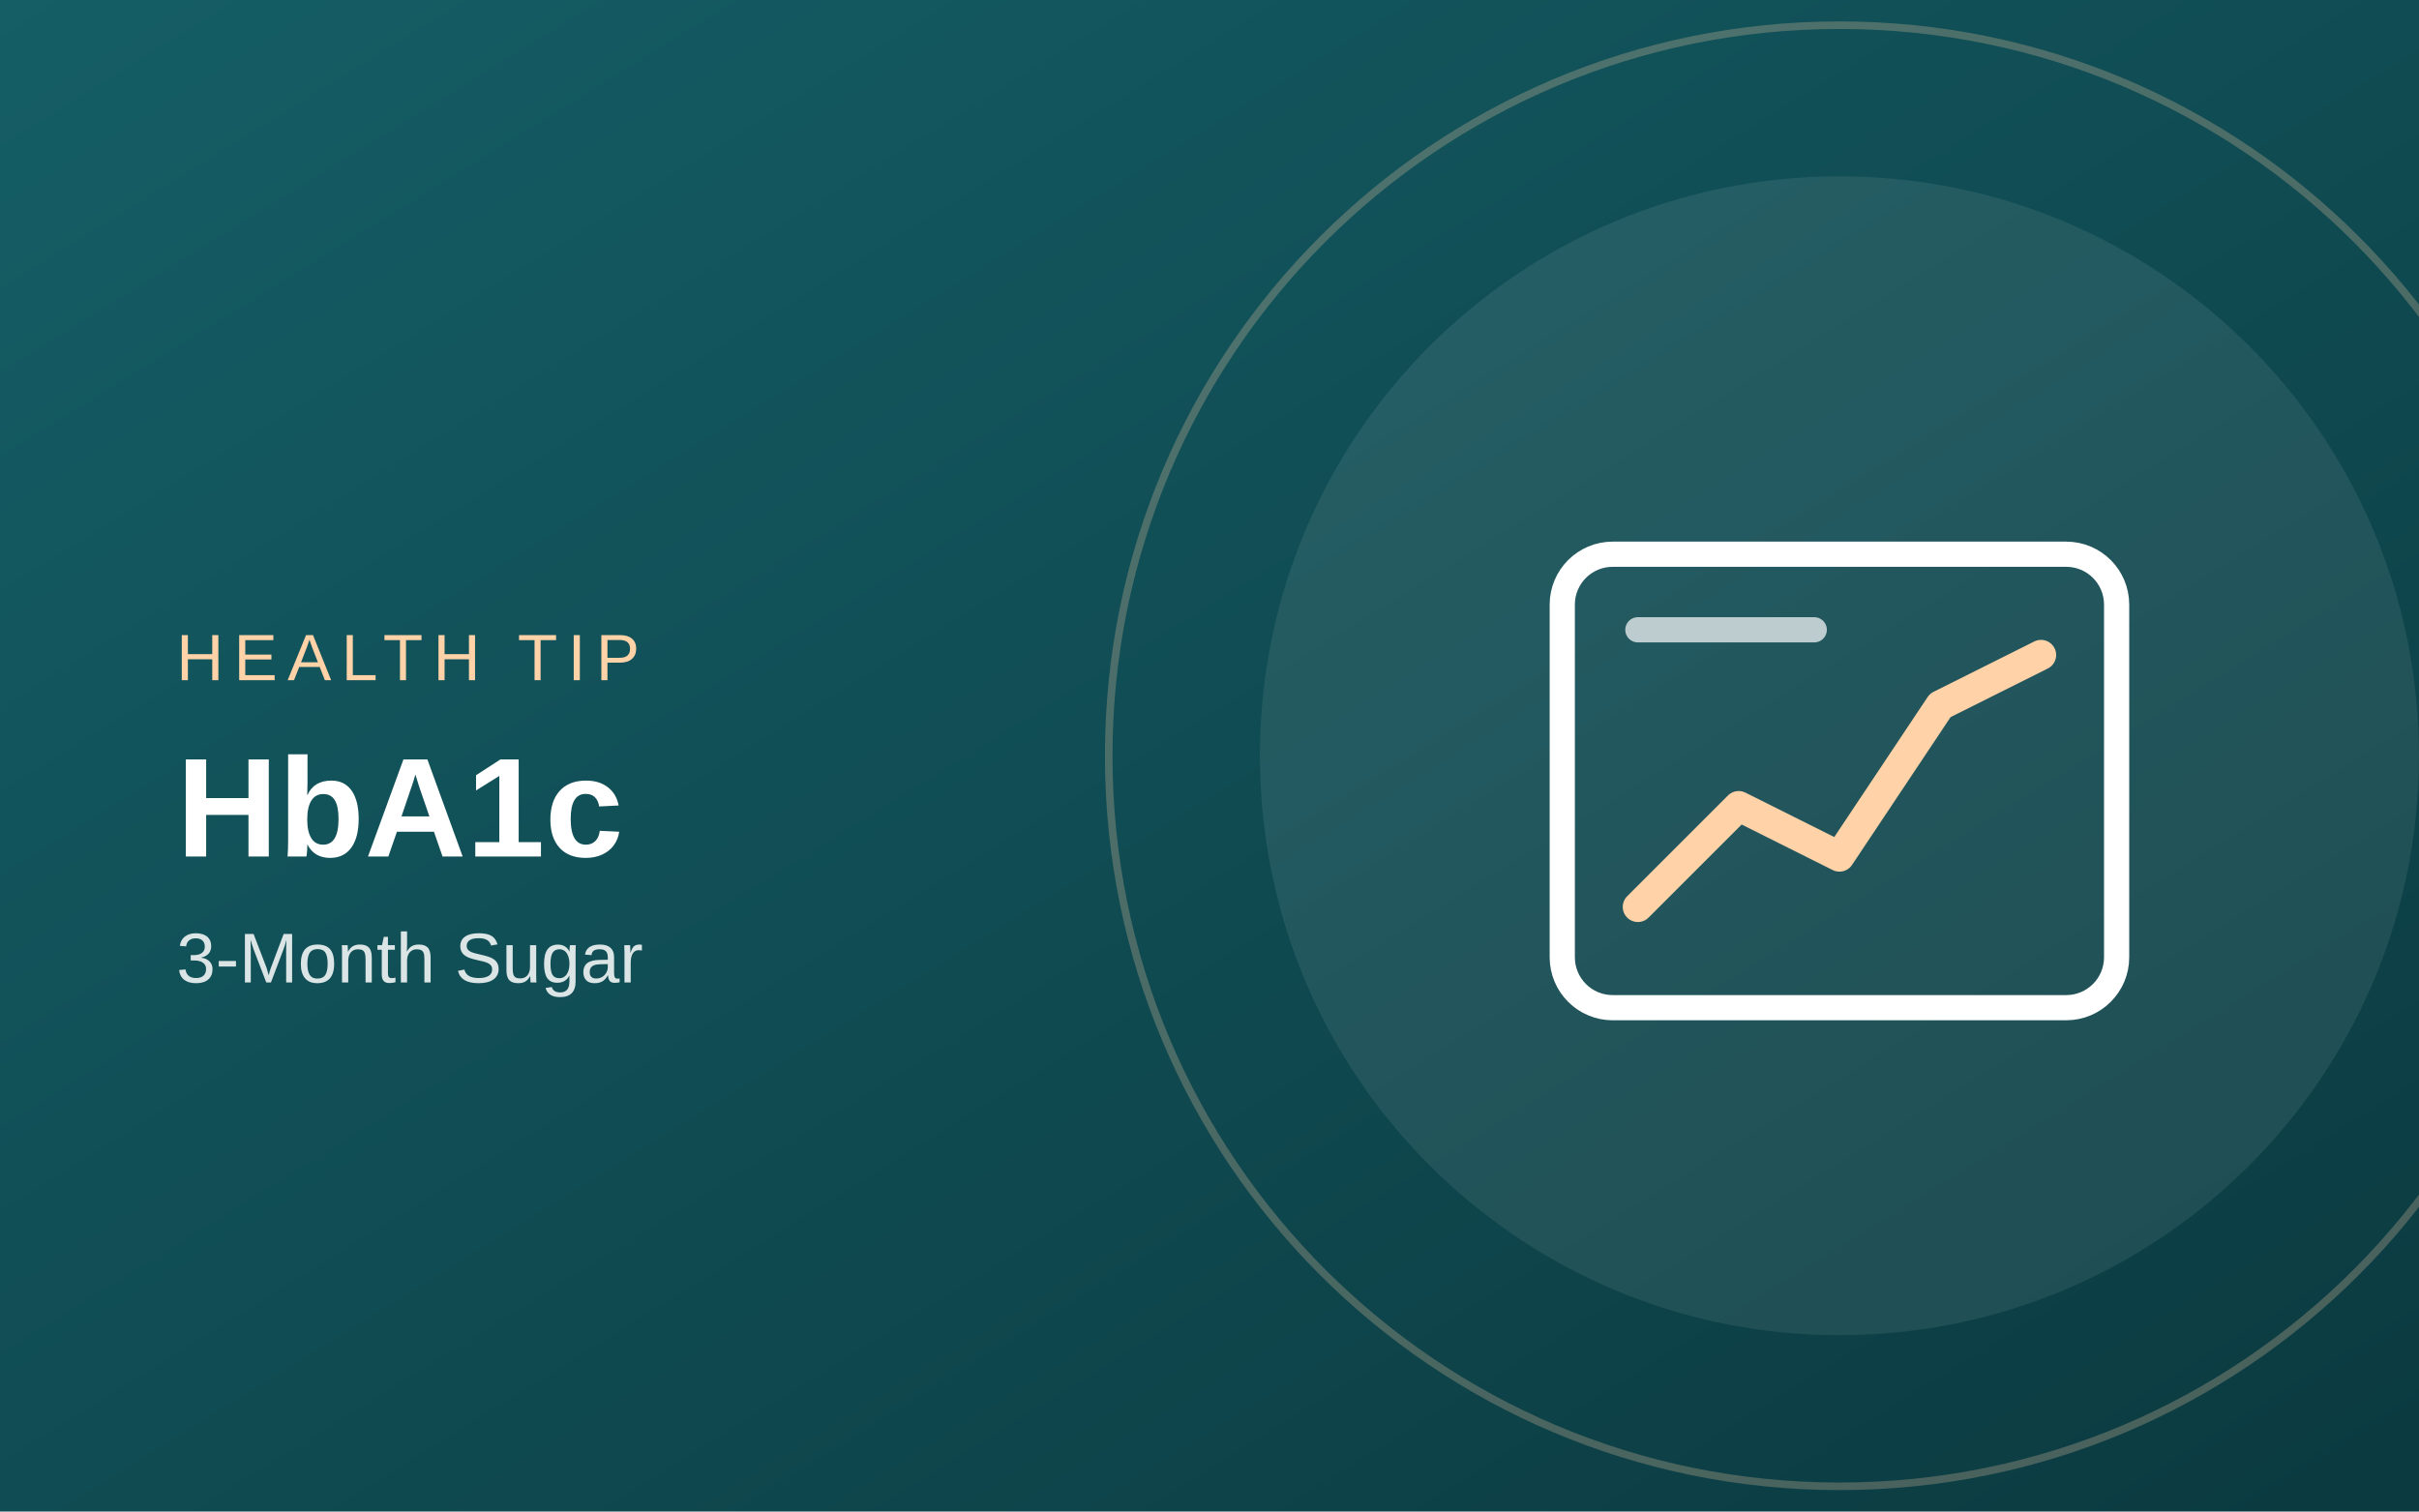
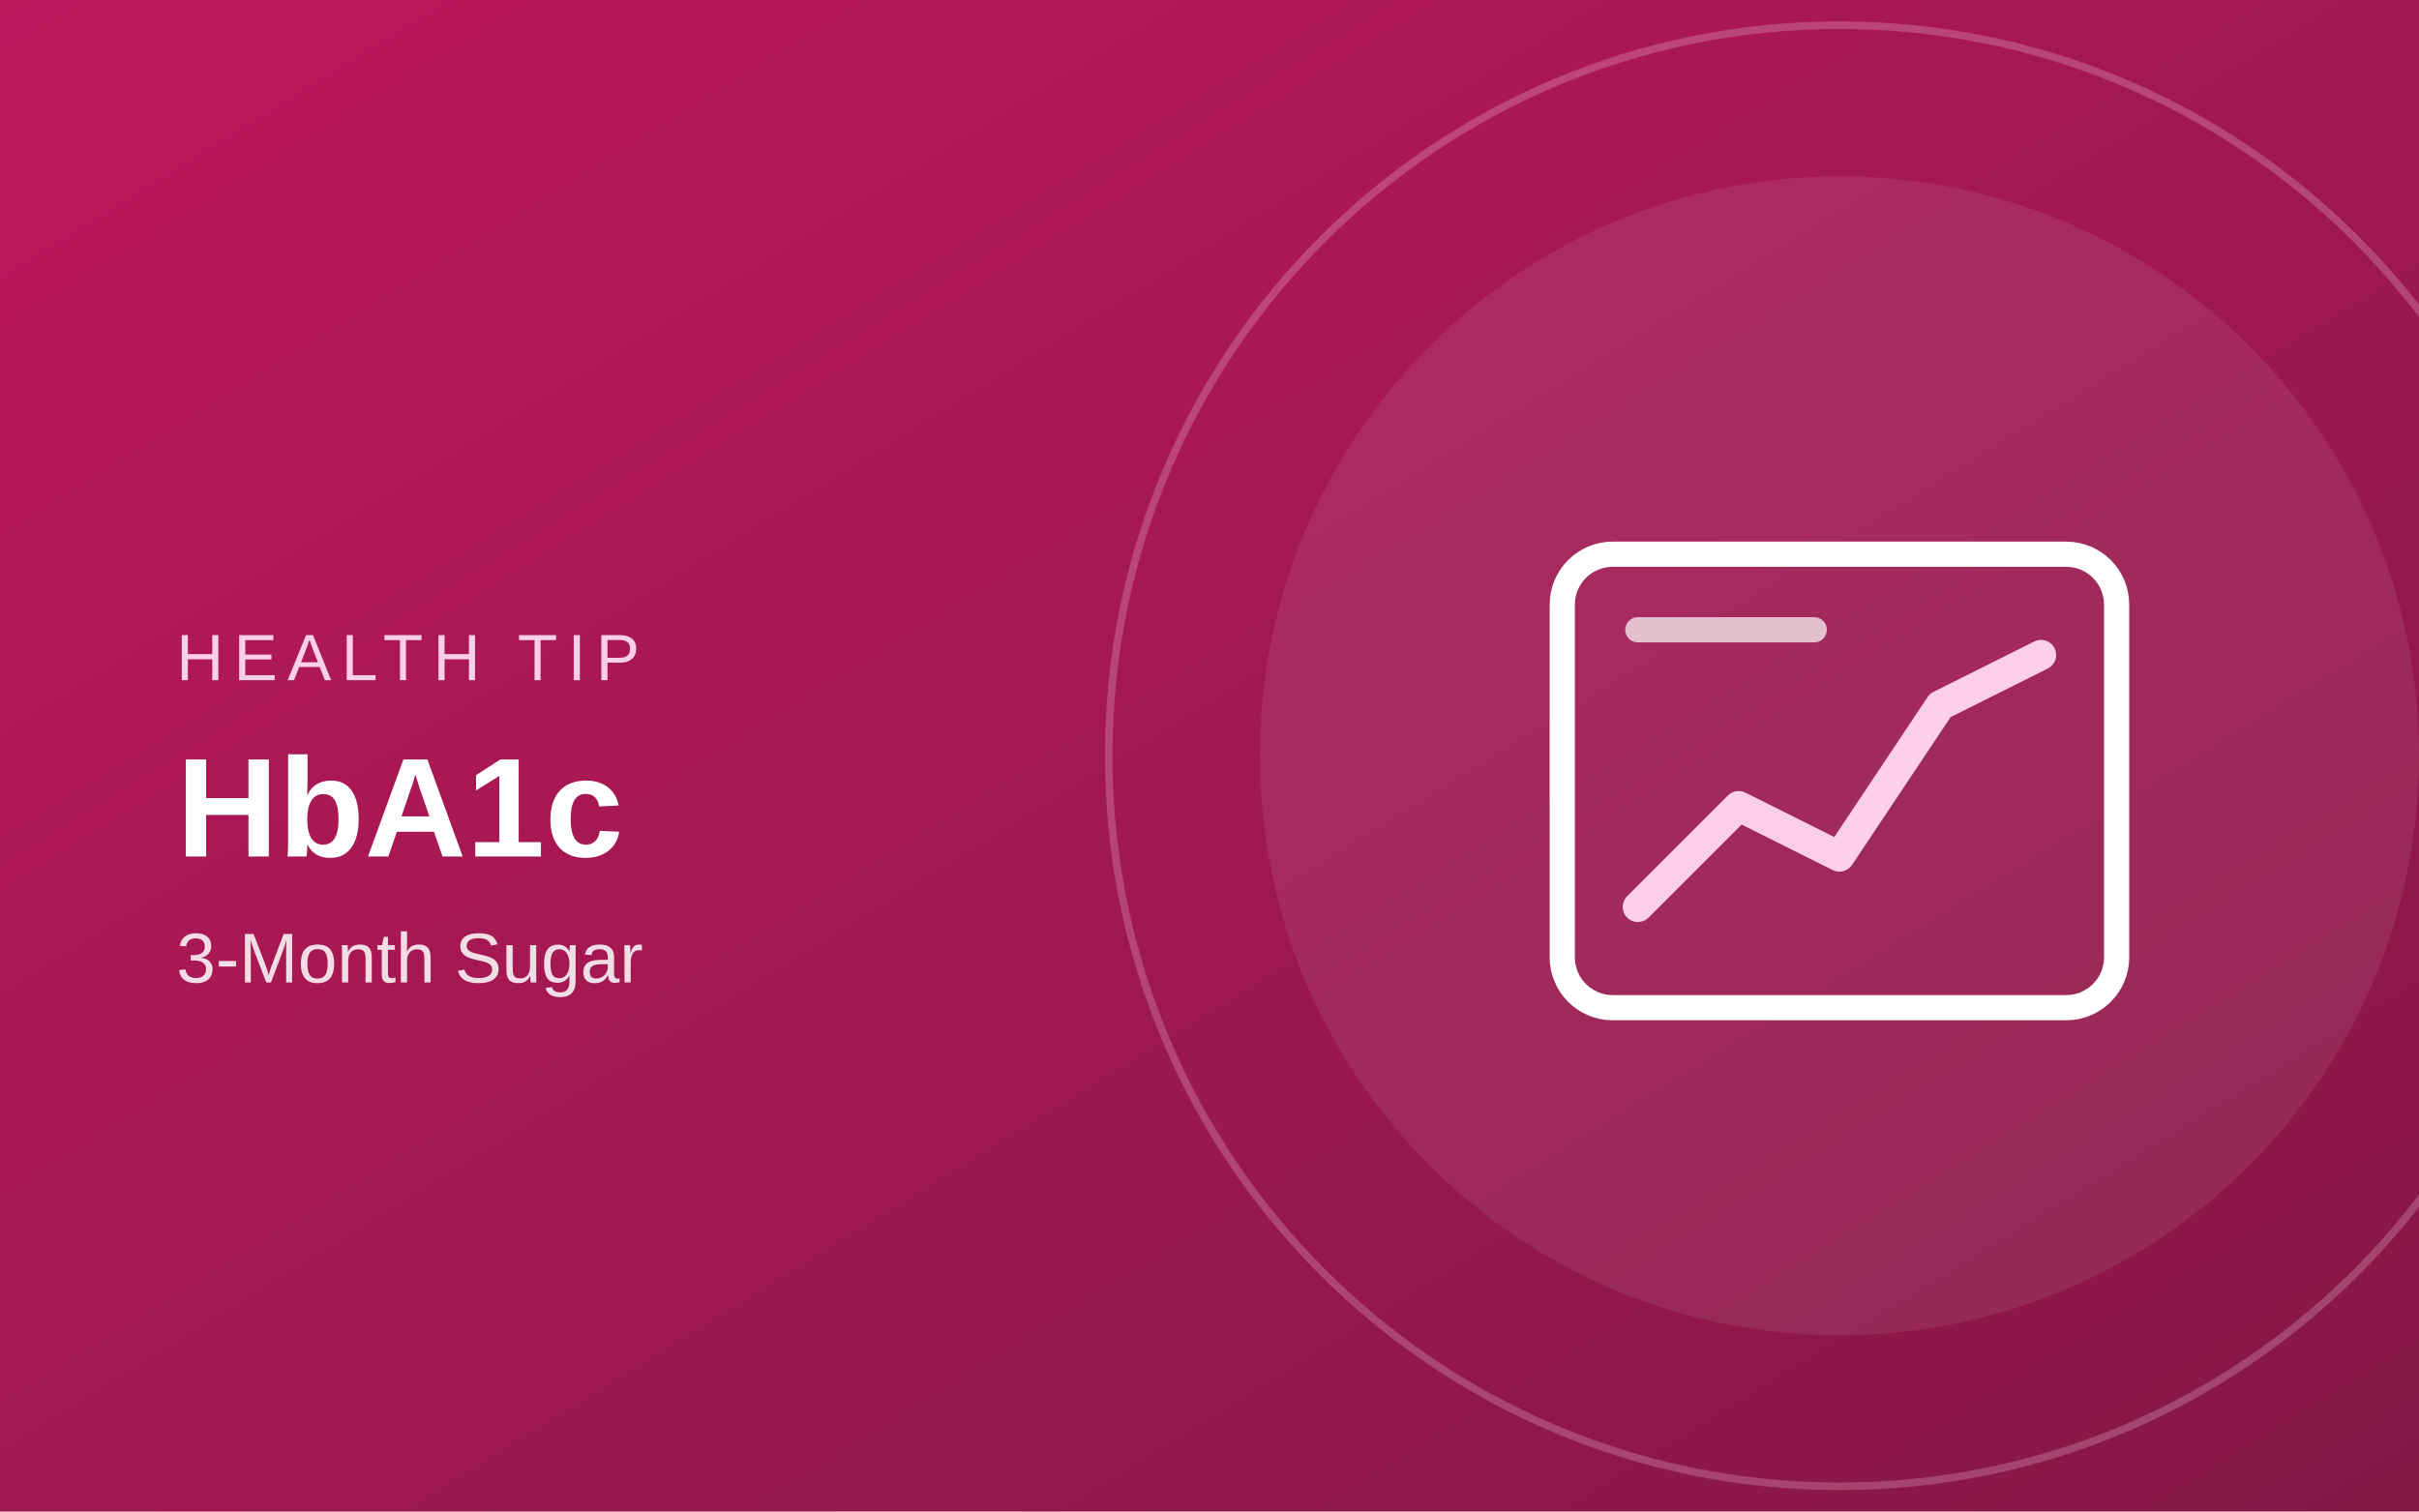
<svg xmlns="http://www.w3.org/2000/svg" width="960" height="600" viewBox="0 0 960 600">
  <defs>
    <linearGradient id="g" x1="0" y1="0" x2="1" y2="1">
-       <stop offset="0" stop-color="#155e66" />
-       <stop offset="1" stop-color="#0b3a40" />
+       <stop offset="0" stop-color="#be185d" />
+       <stop offset="1" stop-color="#831843" />
    </linearGradient>
  </defs>
  <rect width="960" height="600" fill="url(#g)" />
  <circle cx="730" cy="300" r="230" fill="#fff" opacity="0.08" />
-   <circle cx="730" cy="300" r="290" fill="none" stroke="#ffd2a8" stroke-opacity="0.25" stroke-width="3" />
+   <circle cx="730" cy="300" r="290" fill="none" stroke="#fbcfe8" stroke-opacity="0.25" stroke-width="3" />
  <g transform="translate(730 310)">
    <rect x="-110" y="-90" width="220" height="180" rx="20" fill="none" stroke="#fff" stroke-width="10" />
-     <polyline points="-80,50 -40,10 0,30 40,-30 80,-50" fill="none" stroke="#ffd2a8" stroke-width="12" stroke-linecap="round" stroke-linejoin="round" />
+     <polyline points="-80,50 -40,10 0,30 40,-30 80,-50" fill="none" stroke="#fbcfe8" stroke-width="12" stroke-linecap="round" stroke-linejoin="round" />
    <path d="M-80 -60h70" stroke="#fff" stroke-width="10" stroke-linecap="round" opacity=".7" />
  </g>
-   <text x="70" y="270" font-family="Poppins, 'Segoe UI', Arial, sans-serif" font-size="26" font-weight="500" fill="#ffd2a8" letter-spacing="4">HEALTH TIP</text>
+   <text x="70" y="270" font-family="Poppins, 'Segoe UI', Arial, sans-serif" font-size="26" font-weight="500" fill="#fbcfe8" letter-spacing="4">HEALTH TIP</text>
  <text x="70" y="340" font-family="Poppins, 'Segoe UI', Arial, sans-serif" font-size="56" font-weight="700" fill="#fff">HbA1c</text>
  <text x="70" y="390" font-family="Poppins, 'Segoe UI', Arial, sans-serif" font-size="28" font-weight="300" fill="#fff" opacity="0.85">3-Month Sugar</text>
</svg>
